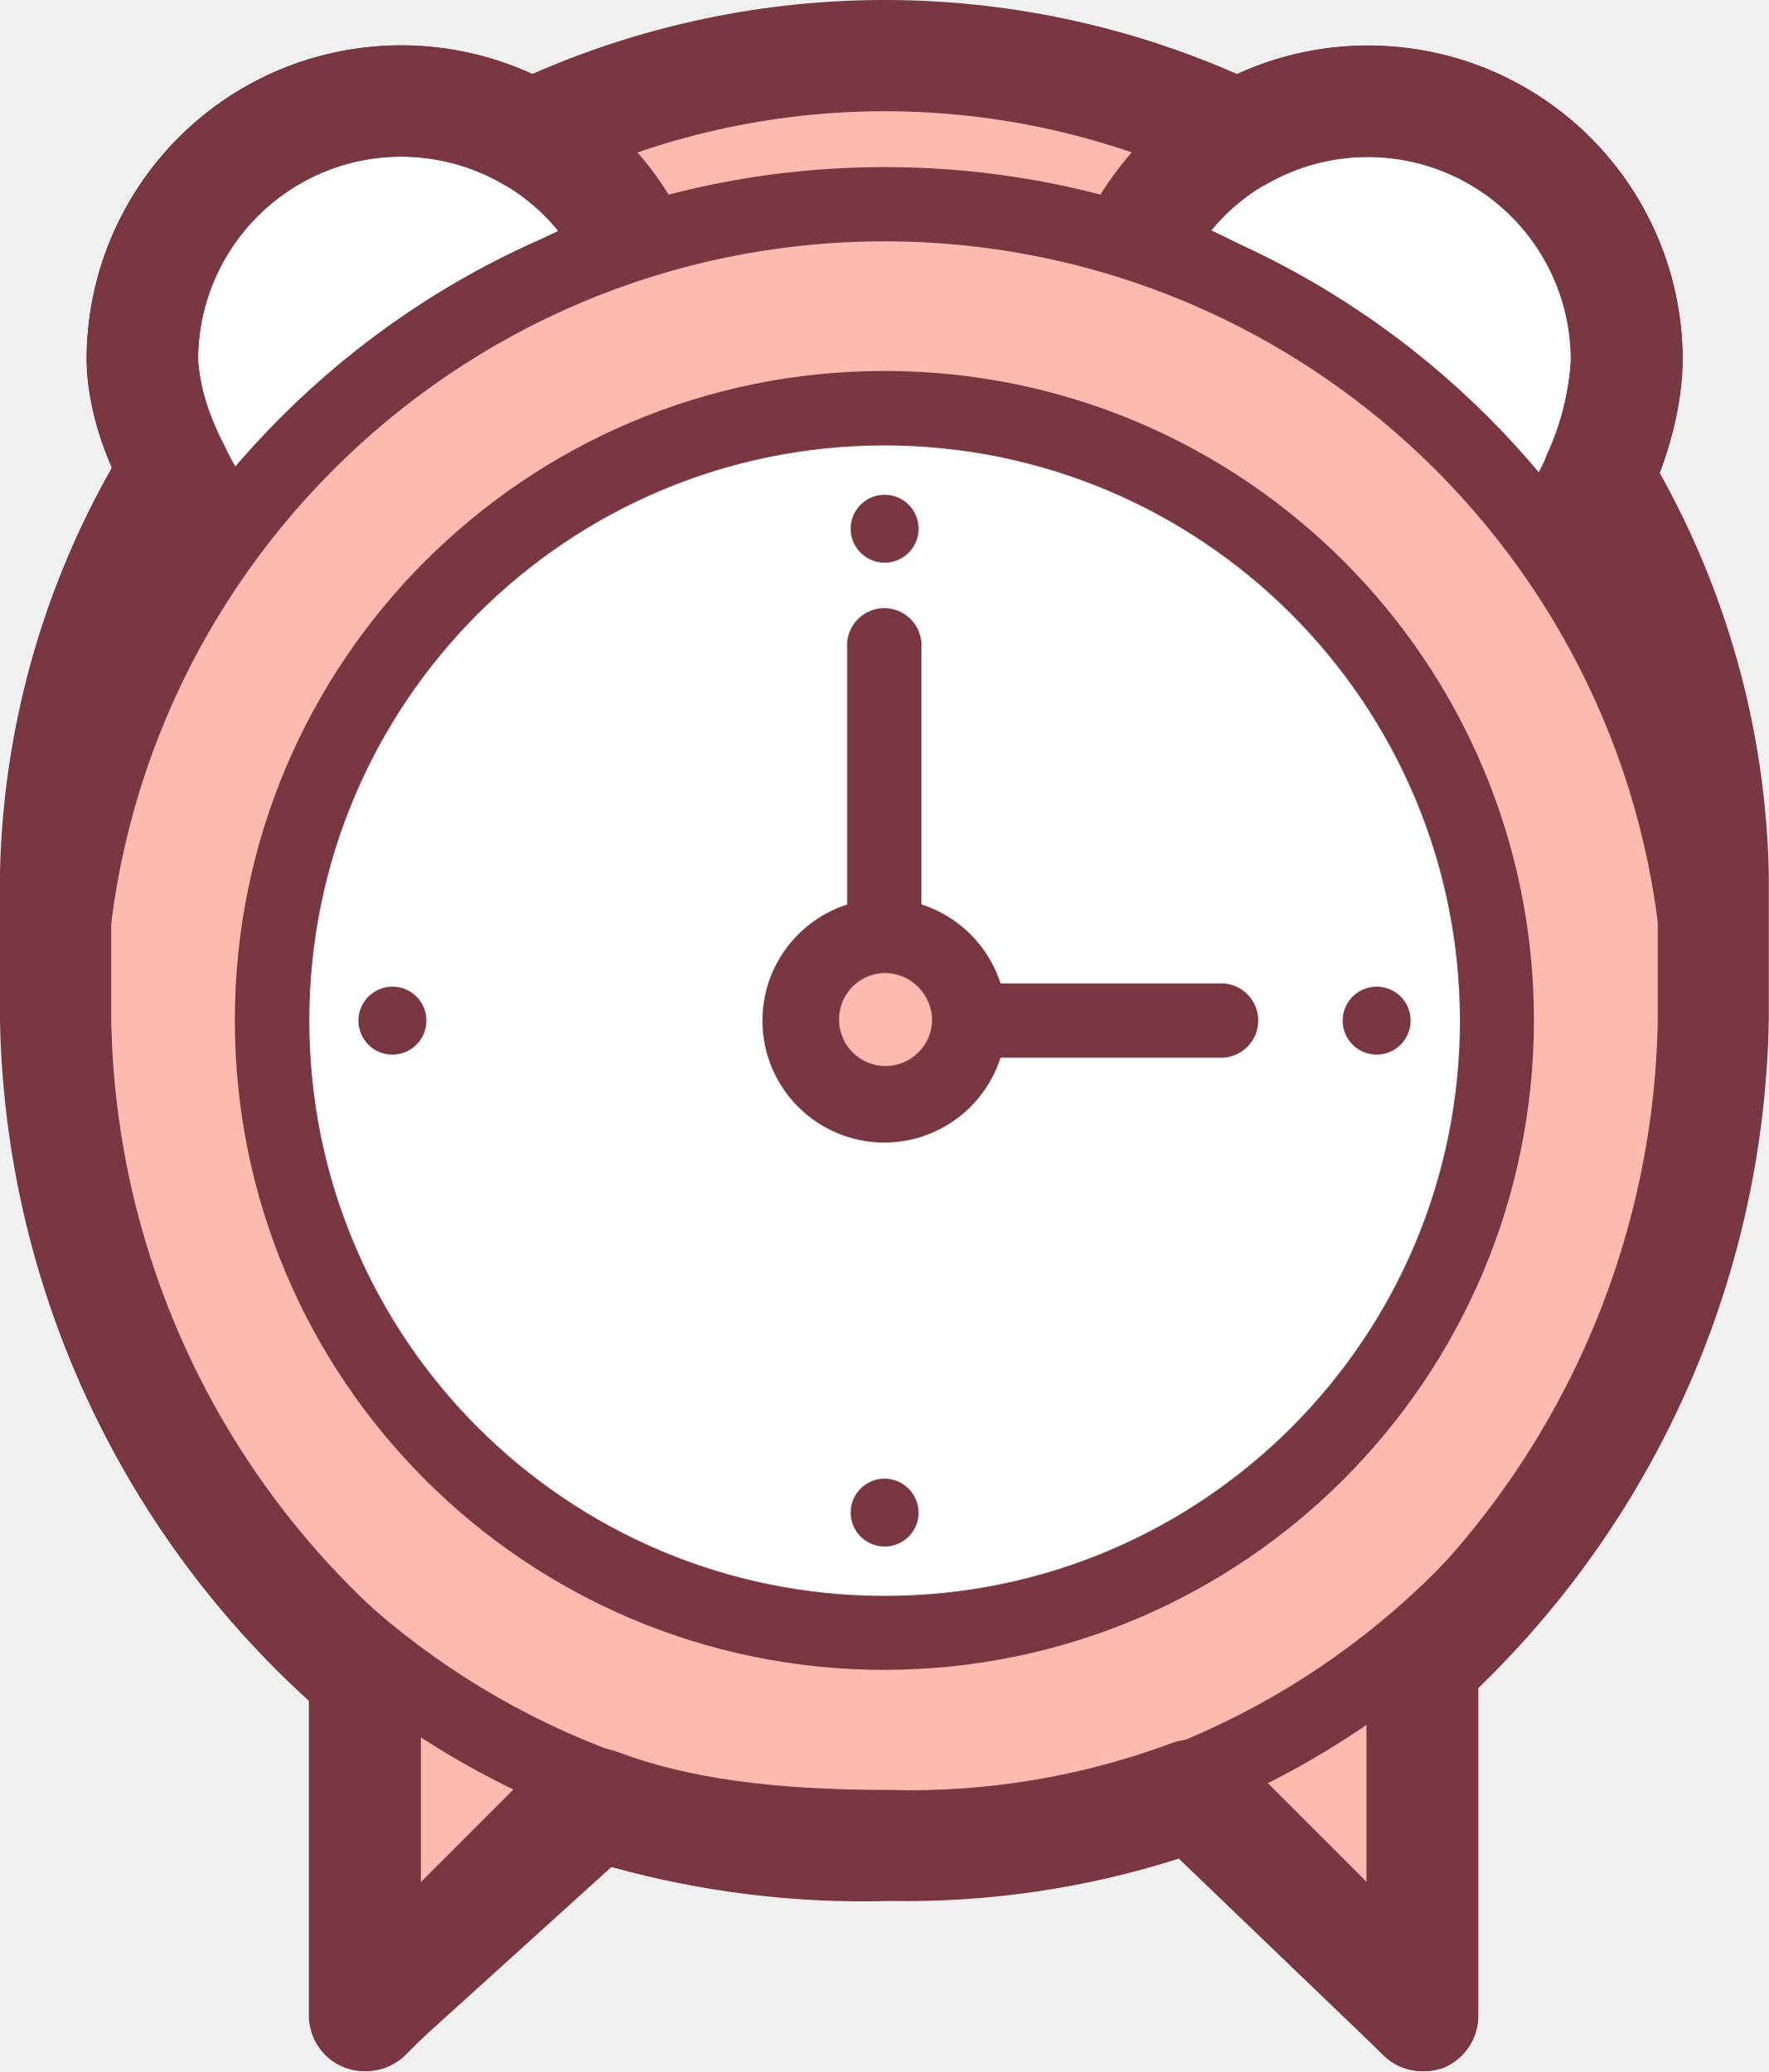
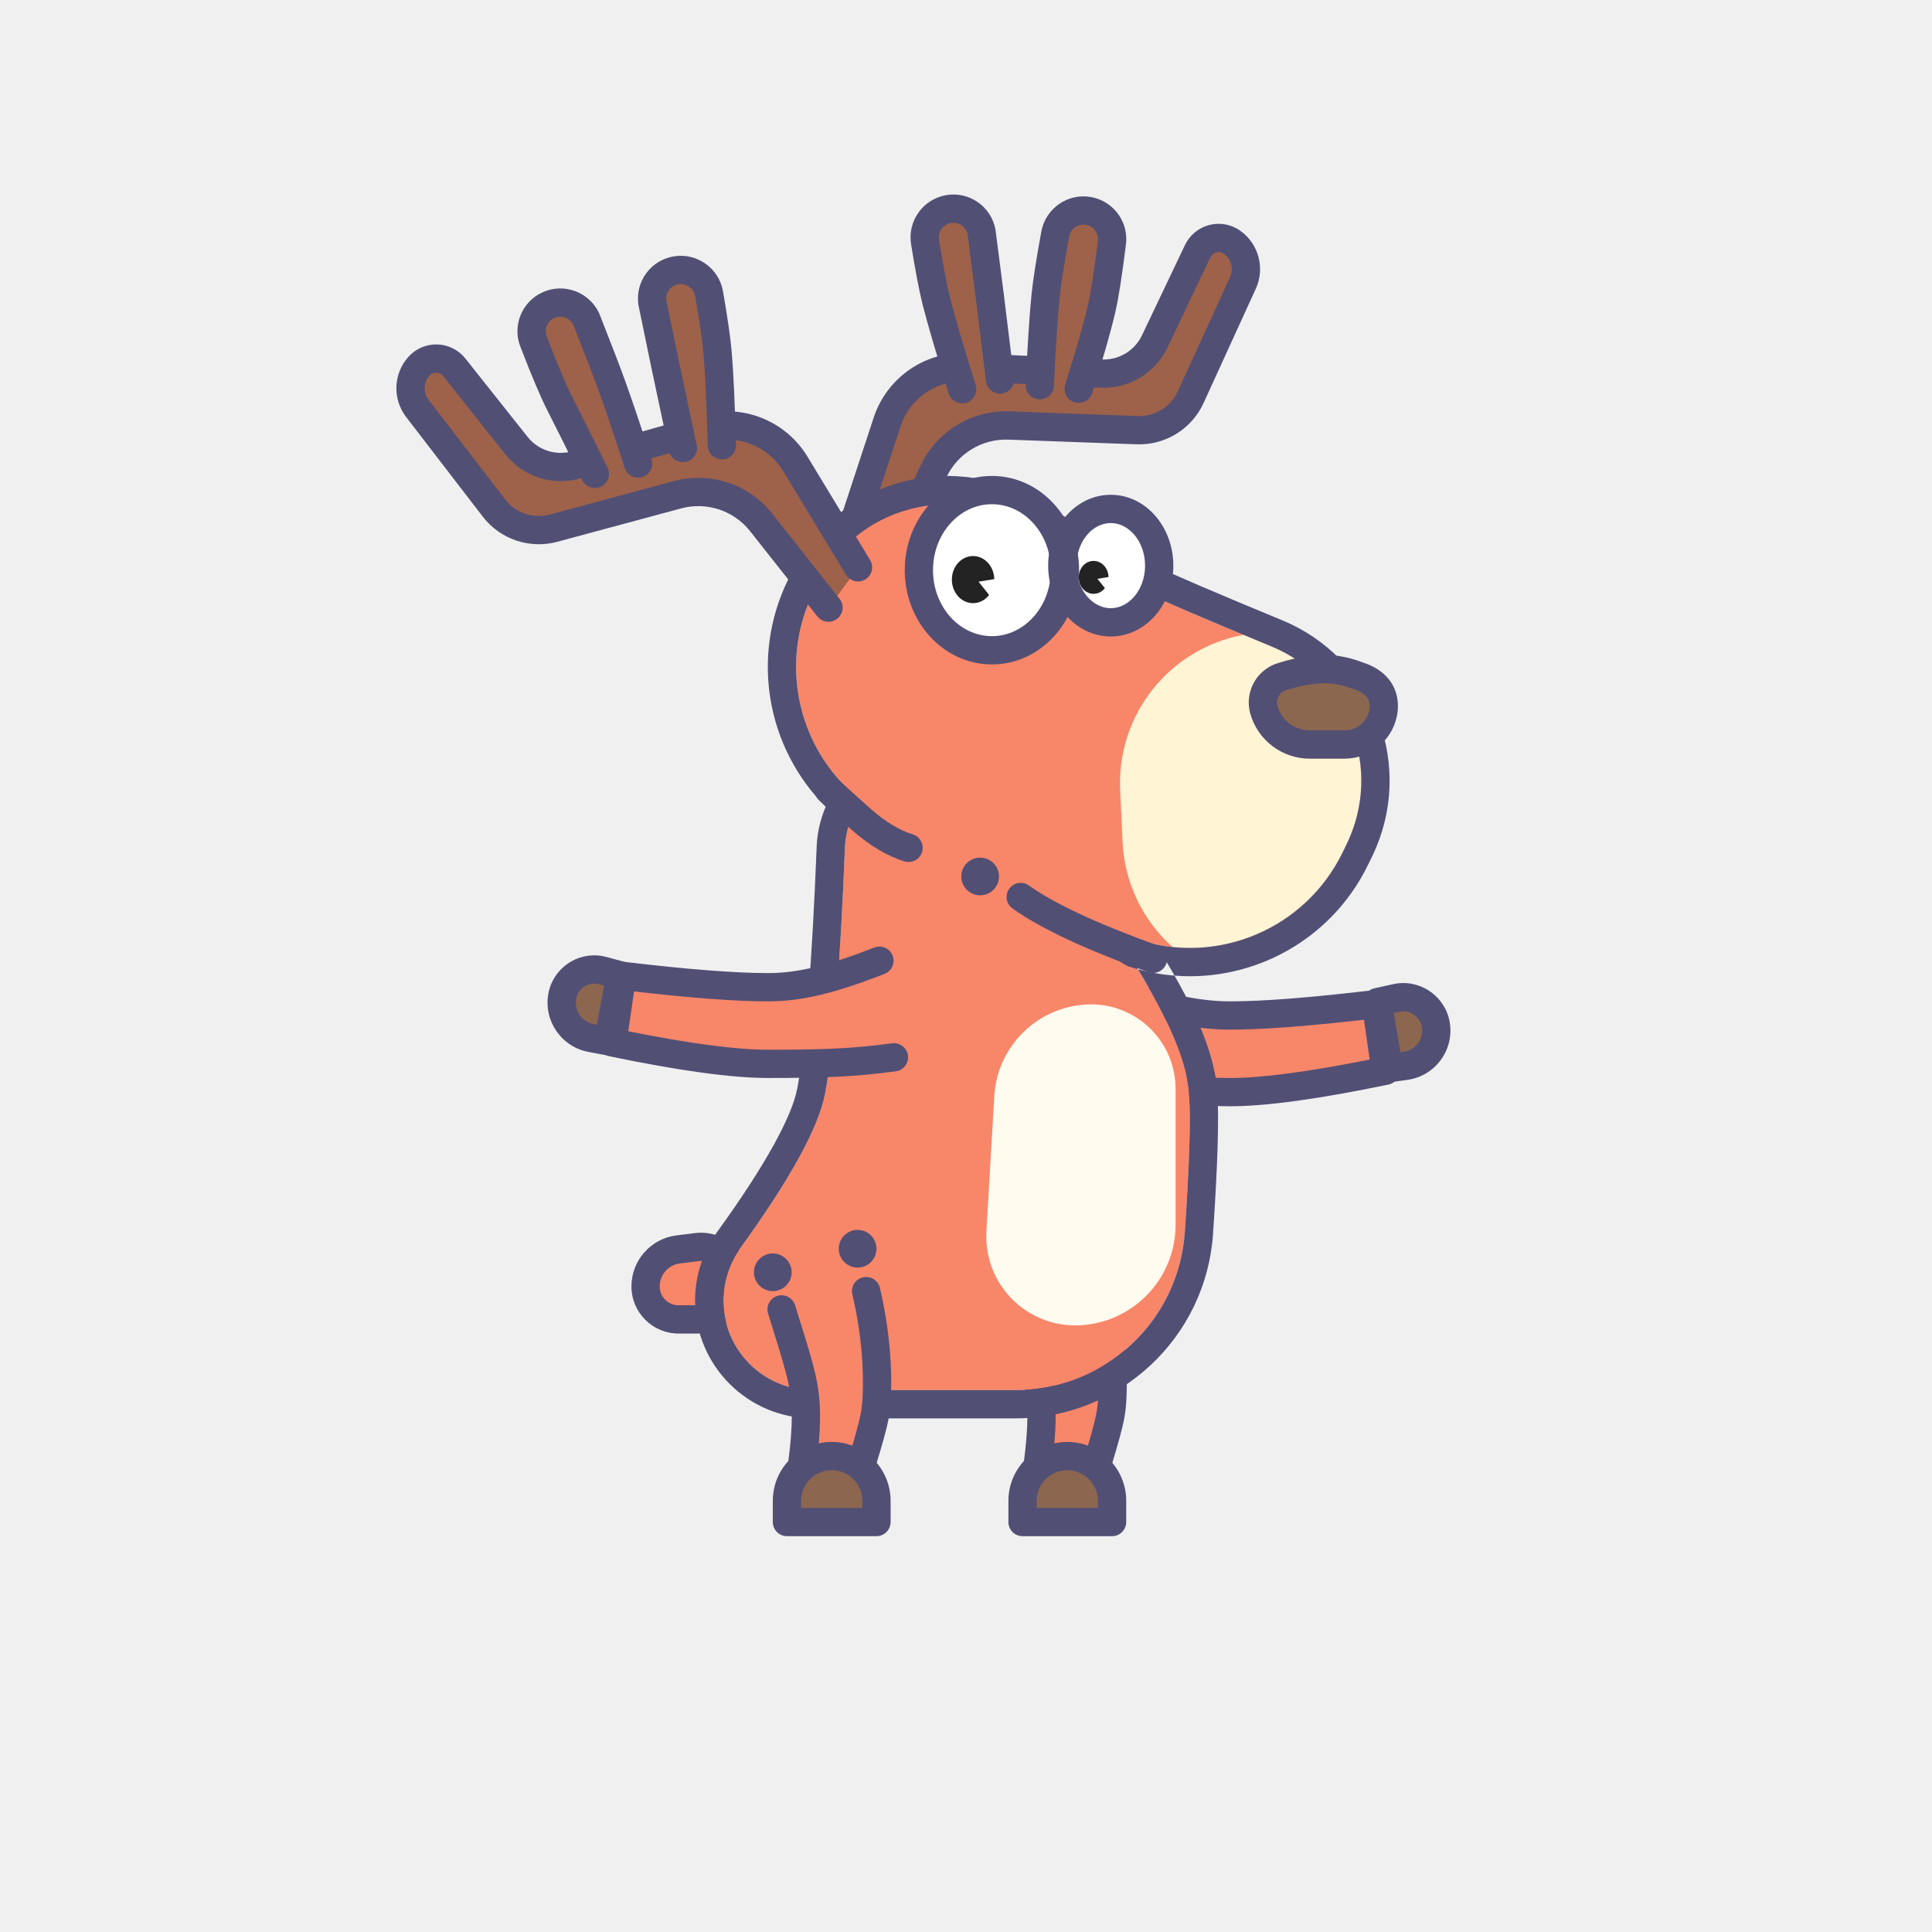
- <svg xmlns="http://www.w3.org/2000/svg" fill="none" version="1.1" width="128.537" height="150.53" viewBox="0 0 128.537 150.53">
-   <g style="mix-blend-mode:passthrough">
-     <g>
-       <path d="M4.956,63.389C4.956,96.156,31.519,122.719,64.286,122.719C97.053,122.719,123.616,96.156,123.616,63.389C123.616,30.622,97.053,4.059,64.286,4.059C31.519,4.059,4.956,30.622,4.956,63.389C4.956,63.389,4.956,63.389,4.956,63.389Z" fill="#FFBAB0" fill-opacity="1" />
-     </g>
-     <g>
-       <path d="M64.269,125.425C30.009,125.416,2.243,97.637,2.249,63.378C2.249,29.13,30.021,1.356,64.28,1.353C98.545,1.353,126.318,29.124,126.321,63.384C126.287,97.639,98.524,125.397,64.269,125.425C64.269,125.425,64.269,125.425,64.269,125.425ZM64.269,6.765C32.987,6.775,7.635,32.141,7.645,63.423C7.654,94.705,33.021,120.057,64.303,120.047C95.585,120.038,120.936,94.671,120.926,63.389C120.889,32.119,95.539,6.784,64.269,6.765C64.269,6.765,64.269,6.765,64.269,6.765Z" fill="#783741" fill-opacity="1" />
-     </g>
-     <g>
-       <path d="M46.443,18.756C42.938,10.532,34.128,5.911,25.369,7.704C16.611,9.497,10.325,17.207,10.334,26.147C10.334,31.34,14.866,38.832,18.266,42.231C26.299,32.794,34.418,22.765,46.443,18.756C46.443,18.756,46.443,18.756,46.443,18.756Z" fill="#FFFFFF" fill-opacity="1" />
-     </g>
-     <g>
-       <path d="M18.266,46.274C17.193,46.279,16.162,45.853,15.408,45.09C11.619,41.301,6.292,32.929,6.292,26.147C6.289,15.296,13.919,5.939,24.548,3.758C35.178,1.577,45.876,7.174,50.146,17.15C50.593,18.186,50.586,19.363,50.126,20.394C49.667,21.425,48.797,22.217,47.728,22.579C37.31,26.063,29.75,34.976,22.359,43.567C22.359,43.567,21.276,44.853,21.276,44.853C20.542,45.714,19.481,46.228,18.35,46.273C18.35,46.273,18.266,46.274,18.266,46.274C18.266,46.274,18.266,46.274,18.266,46.274ZM29.141,11.382C20.997,11.401,14.402,18.003,14.393,26.147C14.393,28.718,16.186,32.693,18.333,35.889C24.726,28.447,31.475,21.124,40.557,16.778C37.753,13.359,33.563,11.379,29.141,11.382C29.141,11.382,29.141,11.382,29.141,11.382Z" fill="#783741" fill-opacity="1" />
-     </g>
-     <g>
-       <path d="M82.129,18.756C85.646,10.554,94.443,5.953,103.187,7.744C111.93,9.534,118.211,17.223,118.221,26.147C117.792,31.98,115.408,37.498,111.455,41.809C103.439,32.371,94.154,22.765,82.129,18.756C82.129,18.756,82.129,18.756,82.129,18.756Z" fill="#FFFFFF" fill-opacity="1" />
-     </g>
-     <g>
-       <path d="M111.489,45.851C111.489,45.851,111.32,45.851,111.32,45.851C110.195,45.803,109.14,45.288,108.411,44.43C100.58,35.263,91.836,26.266,80.843,22.579C79.771,22.221,78.897,21.43,78.434,20.399C77.971,19.367,77.962,18.189,78.408,17.15C82.692,7.188,93.385,1.606,104.007,3.784C114.63,5.963,122.262,15.303,122.279,26.147C122.279,32.777,118.237,40.76,114.347,44.751C113.576,45.479,112.549,45.873,111.489,45.851C111.489,45.851,111.489,45.851,111.489,45.851ZM88.031,16.744C97.113,20.955,104.572,27.923,111.235,35.348C112.931,32.551,113.94,29.392,114.178,26.13C114.171,19.906,110.261,14.355,104.402,12.252C98.544,10.149,91.996,11.945,88.031,16.744C88.031,16.744,88.031,16.744,88.031,16.744Z" fill="#783741" fill-opacity="1" />
-     </g>
-     <g>
-       <path d="M48.963,124.14C48.963,124.14,26.553,146.55,26.553,146.55C26.553,146.55,26.519,110.593,26.519,110.593C26.519,110.593,48.963,124.14,48.963,124.14C48.963,124.14,48.963,124.14,48.963,124.14Z" fill="#FFBAB0" fill-opacity="1" />
-     </g>
-     <g>
-       <path d="M26.553,150.524C24.321,150.524,22.511,148.714,22.511,146.482C22.511,146.482,22.511,110.525,22.511,110.525C22.537,109.079,23.334,107.756,24.602,107.058C25.869,106.359,27.413,106.392,28.65,107.143C28.65,107.143,51.094,120.673,51.094,120.673C52.149,121.325,52.852,122.419,53.005,123.65C53.168,124.895,52.743,126.145,51.855,127.032C51.855,127.032,29.411,149.408,29.411,149.408C28.643,150.143,27.616,150.544,26.553,150.524C26.553,150.524,26.553,150.524,26.553,150.524ZM30.578,117.696C30.578,117.696,30.578,136.791,30.578,136.791C30.578,136.791,42.417,124.952,42.417,124.952C42.417,124.952,30.578,117.696,30.578,117.696C30.578,117.696,30.578,117.696,30.578,117.696Z" fill="#783741" fill-opacity="1" />
-     </g>
-     <g>
-       <path d="M80.962,124.14C80.962,124.14,103.354,146.55,103.354,146.55C103.354,146.55,103.388,110.593,103.388,110.593C103.388,110.593,80.962,124.14,80.962,124.14C80.962,124.14,80.962,124.14,80.962,124.14Z" fill="#FFBAB0" fill-opacity="1" />
-     </g>
-     <g>
-       <path d="M103.354,150.524C102.282,150.526,101.253,150.1,100.496,149.34C100.496,149.34,78.103,126.998,78.103,126.998C77.221,126.121,76.793,124.886,76.941,123.65C77.09,122.415,77.799,121.317,78.864,120.673C78.864,120.673,101.308,107.143,101.308,107.143C102.542,106.389,104.086,106.356,105.352,107.055C106.618,107.754,107.411,109.079,107.43,110.525C107.43,110.525,107.43,146.55,107.43,146.55C107.414,148.203,106.398,149.681,104.86,150.287C104.377,150.458,103.866,150.538,103.354,150.524C103.354,150.524,103.354,150.524,103.354,150.524ZM87.473,124.935C87.473,124.935,99.312,136.774,99.312,136.774C99.312,136.774,99.312,117.764,99.312,117.764C99.312,117.764,87.473,124.935,87.473,124.935C87.473,124.935,87.473,124.935,87.473,124.935Z" fill="#783741" fill-opacity="1" />
-     </g>
-     <g>
-       <path d="M4.956,74.18C4.956,106.947,31.519,133.51,64.286,133.51C97.053,133.51,123.616,106.947,123.616,74.18C123.616,41.413,97.053,14.85,64.286,14.85C31.519,14.85,4.956,41.413,4.956,74.18C4.956,74.18,4.956,74.18,4.956,74.18Z" fill="#FFBAB0" fill-opacity="1" />
-     </g>
-     <g>
-       <path d="M64.269,136.215C30.009,136.206,2.243,108.428,2.249,74.168C2.249,39.92,30.021,12.147,64.28,12.143C98.545,12.143,126.318,39.915,126.321,74.174C126.287,108.429,98.524,136.187,64.269,136.215C64.269,136.215,64.269,136.215,64.269,136.215ZM64.269,17.539C32.989,17.548,7.638,42.911,7.645,74.191C7.645,105.459,33,130.817,64.28,130.82C95.565,130.82,120.923,105.465,120.926,74.185C120.901,42.906,95.548,17.557,64.269,17.539C64.269,17.539,64.269,17.539,64.269,17.539Z" fill="#783741" fill-opacity="1" />
-     </g>
-     <g>
-       <path d="M103.354,150.524C102.312,150.525,101.31,150.119,100.564,149.391C100.564,149.391,85.663,135.083,85.663,135.083C78.898,137.241,71.826,138.281,64.725,138.161C57.875,138.36,51.033,137.527,44.43,135.692C44.43,135.692,29.209,149.476,29.209,149.476C28.024,150.555,26.315,150.833,24.85,150.185C23.385,149.536,22.441,148.084,22.443,146.482C22.443,146.482,22.443,123.616,22.443,123.616C8.479,110.927,0.36,93.044,0,74.18C0,74.18,0,63.389,0,63.389C0.23,53.062,3.025,42.955,8.135,33.978C7.011,31.515,6.384,28.853,6.292,26.147C6.299,18.365,10.263,11.12,16.814,6.919C23.366,2.718,31.604,2.138,38.68,5.378C54.997,-1.793,73.574,-1.793,89.891,5.378C96.967,2.138,105.205,2.718,111.757,6.919C118.308,11.12,122.273,18.365,122.28,26.147C122.195,28.953,121.622,31.723,120.588,34.333C125.575,43.223,128.304,53.2,128.537,63.389C128.537,63.389,128.537,74.18,128.537,74.18C128.201,92.522,120.597,109.98,107.396,122.719C107.396,122.719,107.396,146.55,107.396,146.55C107.386,148.17,106.417,149.631,104.927,150.27C104.425,150.46,103.89,150.546,103.354,150.524C103.354,150.524,103.354,150.524,103.354,150.524ZM29.141,11.382C20.997,11.401,14.402,18.003,14.393,26.147C14.579,28.322,15.225,30.431,16.287,32.337C16.881,33.539,16.843,34.957,16.186,36.126C10.807,45.665,8.084,54.747,8.084,63.389C8.084,63.389,8.084,74.18,8.084,74.18C8.392,91.344,16.046,107.553,29.107,118.694C30.014,119.462,30.544,120.584,30.561,121.772C30.561,121.772,30.561,137.366,30.561,137.366C30.561,137.366,40.709,128.115,40.709,128.115C41.828,127.085,43.432,126.778,44.853,127.32C49.926,129.231,56.066,130.093,64.657,130.093C71.621,130.283,78.557,129.135,85.088,126.711C86.563,126.134,88.238,126.464,89.384,127.557C89.384,127.557,99.329,136.994,99.329,136.994C99.329,136.994,99.329,120.927,99.329,120.927C99.33,119.763,99.829,118.655,100.699,117.882C113.026,106.659,120.179,90.848,120.47,74.18C120.47,74.18,120.47,63.389,120.47,63.389C120.47,54.933,117.832,45.901,112.622,36.549C112.012,35.439,111.949,34.108,112.453,32.946C113.451,30.822,114.025,28.525,114.145,26.181C114.151,20.902,111.335,16.023,106.761,13.387C102.187,10.751,96.553,10.76,91.989,13.412C90.832,14.063,89.43,14.107,88.234,13.53C73.094,6.268,55.477,6.268,40.337,13.53C39.129,14.118,37.706,14.061,36.549,13.378C34.298,12.072,31.743,11.384,29.141,11.382C29.141,11.382,29.141,11.382,29.141,11.382Z" fill="#783741" fill-opacity="1" />
-     </g>
-     <g>
-       <path d="M19.788,74.18C19.788,98.755,39.71,118.677,64.286,118.677C88.861,118.677,108.783,98.755,108.783,74.18C108.783,49.604,88.861,29.682,64.286,29.682C39.71,29.682,19.788,49.604,19.788,74.18C19.788,74.18,19.788,74.18,19.788,74.18Z" fill="#FFFFFF" fill-opacity="1" />
-     </g>
-     <g>
-       <path d="M64.269,121.366C38.197,121.366,17.062,100.229,17.065,74.157C17.065,48.091,38.202,26.956,64.274,26.959C90.341,26.959,111.475,48.096,111.472,74.168C111.441,100.224,90.325,121.338,64.269,121.366C64.269,121.366,64.269,121.366,64.269,121.366ZM64.269,32.371C41.181,32.381,22.471,51.103,22.477,74.191C22.483,97.279,41.203,115.991,64.291,115.988C87.374,115.988,106.091,97.273,106.094,74.185C106.069,51.098,87.356,32.39,64.269,32.371C64.269,32.371,64.269,32.371,64.269,32.371Z" fill="#783741" fill-opacity="1" />
-     </g>
-     <g>
-       <path d="M88.944,76.869C88.944,76.869,64.269,76.869,64.269,76.869C62.781,76.869,61.572,75.668,61.563,74.18C61.563,74.18,61.563,47.119,61.563,47.119C61.482,46.104,61.978,45.13,62.846,44.598C63.714,44.066,64.807,44.066,65.674,44.598C66.542,45.13,67.038,46.104,66.958,47.119C66.958,47.119,66.958,71.474,66.958,71.474C66.958,71.474,88.944,71.474,88.944,71.474C90.352,71.585,91.437,72.76,91.437,74.171C91.437,75.583,90.352,76.757,88.944,76.869C88.944,76.869,88.944,76.869,88.944,76.869Z" fill="#783741" fill-opacity="1" />
-     </g>
-     <g>
-       <path d="M58.112,74.18C58.112,77.589,60.876,80.353,64.286,80.353C67.695,80.353,70.459,77.589,70.459,74.18C70.459,70.77,67.695,68.006,64.286,68.006C60.876,68.006,58.112,70.77,58.112,74.18C58.112,74.18,58.112,74.18,58.112,74.18Z" fill="#FFBAB0" fill-opacity="1" />
-     </g>
-     <g>
-       <path d="M64.269,83.042C59.374,83.042,55.406,79.074,55.406,74.18C55.406,69.285,59.374,65.317,64.269,65.317C69.163,65.317,73.131,69.285,73.131,74.18C73.122,79.07,69.159,83.033,64.269,83.042C64.269,83.042,64.269,83.042,64.269,83.042ZM64.269,70.713C62.412,70.759,60.94,72.293,60.971,74.15C61.002,76.007,62.524,77.492,64.381,77.476C66.238,77.461,67.735,75.952,67.736,74.095C67.69,72.213,66.151,70.712,64.269,70.713C64.269,70.713,64.269,70.713,64.269,70.713Z" fill="#783741" fill-opacity="1" />
-     </g>
-     <g>
-       <path d="M66.755,38.409C66.764,39.773,65.666,40.886,64.303,40.895C62.939,40.904,61.826,39.807,61.817,38.443C61.807,37.079,62.905,35.966,64.269,35.957C65.632,35.947,66.746,37.045,66.755,38.409C66.755,38.409,66.755,38.409,66.755,38.409ZM102.509,74.18C102.509,75.543,101.403,76.649,100.039,76.649C98.676,76.649,97.57,75.543,97.57,74.18C97.57,72.816,98.676,71.71,100.039,71.71C100.696,71.706,101.326,71.965,101.79,72.429C102.254,72.893,102.513,73.523,102.509,74.18C102.509,74.18,102.509,74.18,102.509,74.18ZM66.755,109.933C66.755,111.295,65.653,112.399,64.291,112.403C62.93,112.406,61.823,111.306,61.816,109.945C61.81,108.583,62.907,107.473,64.269,107.464C65.635,107.464,66.746,108.567,66.755,109.933C66.755,109.933,66.755,109.933,66.755,109.933ZM30.984,74.18C30.984,75.18,30.381,76.081,29.456,76.463C28.531,76.844,27.468,76.629,26.763,75.92C26.058,75.21,25.851,74.145,26.239,73.223C26.626,72.301,27.532,71.704,28.532,71.71C29.185,71.71,29.812,71.971,30.272,72.435C30.732,72.898,30.989,73.526,30.984,74.18C30.984,74.18,30.984,74.18,30.984,74.18Z" fill="#783741" fill-opacity="1" />
-     </g>
-   </g>
+ <svg xmlns="http://www.w3.org/2000/svg" width="800px" height="800px" viewBox="0 0 1024 1024" class="icon" version="1.1">
+   <path d="M471.759 303.356l23.702-52.489a42.466 42.466 0 0 1 39.501-24.983l68.039 1.286a29.976 29.976 0 0 0 28.038-17.982l26.634-61.075a17.48 17.48 0 0 0-6.221-21.464 12.268 12.268 0 0 0-18.052 5.083l-21.931 48.243a29.971 29.971 0 0 1-28.21 17.55l-70.996-2.21a42.459 42.459 0 0 0-41.882 29.878l-18.971 61.273" fill="#9D6249" />
+   <path d="M463.427 298.678l24.613-52.069a49.951 49.951 0 0 1 46.974-28.572l68.004 2.473c9.089 0.33 17.483-4.85 21.264-13.12l27.698-60.598a9.993 9.993 0 0 0-3.342-12.325 4.78 4.78 0 0 0-7.063 1.858l-22.773 47.848a37.471 37.471 0 0 1-35.645 21.319l-70.943-3.447a34.973 34.973 0 0 0-34.918 24.002l-20.038 60.928a7.493 7.493 0 1 1-14.236-4.68l20.04-60.93a49.946 49.946 0 0 1 49.871-34.284l70.946 3.447a22.473 22.473 0 0 0 21.387-12.79l22.778-47.851a19.766 19.766 0 0 1 29.209-7.678 24.981 24.981 0 0 1 8.357 30.815l-27.698 60.601a37.463 37.463 0 0 1-35.435 21.864l-68.006-2.473a34.961 34.961 0 0 0-32.88 20l-24.613 52.069a7.493 7.493 0 1 1-13.549-6.406z" fill="#524F75" />
+   <path d="M572.553 205.991c5.485-18.375 9.316-32.718 11.481-43.033 1.439-6.828 3.005-18.197 4.718-34.112a15.17 15.17 0 0 0-12.64-17.171 15.243 15.243 0 0 0-17.396 12.413c-2.415 14.666-3.921 25.558-4.526 32.676-0.907 10.764-1.668 26.699-2.278 47.803" fill="#9D6249" />
+   <path d="M591.265 164.884c-2.398 10.515-6.534 24.976-12.393 43.433a7.5 7.5 0 0 1-9.416 4.87 7.503 7.503 0 0 1-4.875-9.408c5.754-18.095 9.78-32.189 12.071-42.229 1.484-6.494 3.222-17.633 5.18-33.285 0.719-4.428-2.06-8.349-6.204-9.079a7.752 7.752 0 0 0-8.956 6.159c-2.62 14.361-4.296 25.058-4.995 31.921-1.079 10.587-2.11 26.384-3.077 47.341a7.495 7.495 0 0 1-14.973-0.689c0.979-21.214 2.028-37.256 3.139-48.17 0.752-7.343 2.473-18.38 5.177-33.178 2.38-12.263 14.069-20.295 26.289-18.142a22.66 22.66 0 0 1 18.447 25.827c-2.003 16.044-3.796 27.543-5.415 34.629z" fill="#524F75" />
+   <path d="M527.74 202.1c-1.344-19.613-2.4-34.674-3.162-45.178-0.5-6.966-1.346-18.112-2.535-33.442a15.165 15.165 0 0 0-16.876-13.025 15.25 15.25 0 0 0-13.307 16.729c1.489 13.949 2.942 24.524 4.363 31.717 2.053 10.415 5.819 26.254 11.289 47.519" fill="#9D6249" />
+   <path d="M503.993 118.2a7.752 7.752 0 0 0-6.311 8.851c2.178 13.644 4.148 23.932 5.879 30.782 2.558 10.125 7.108 25.627 13.644 46.455a7.498 7.498 0 0 1-14.299 4.488c-6.614-21.077-11.234-36.814-13.874-47.274-1.861-7.368-3.904-18.042-6.151-32.096a22.743 22.743 0 0 1 18.509-25.965c12.221-2.155 23.902 5.917 26.204 18.11l0.065 0.422c1.988 15.26 3.419 26.354 4.288 33.3 1.311 10.46 3.157 25.453 5.525 44.981a7.493 7.493 0 0 1-14.878 1.806 10914.541 10914.541 0 0 0-5.517-44.924c-0.859-6.878-2.275-17.875-4.246-32.98a7.675 7.675 0 0 0-8.841-5.957z" fill="#524F75" />
+   <path d="M583.932 684.332c5.6 23.649 6.264 44.337 5.6 56.937-0.664 12.598-6.569 29.853-12.118 48.445h-29.536c3.716-20.492 4.883-37.374 3.716-48.445-1.166-11.079-4.188-20.93-12.503-47.391" fill="#F88669" />
+   <path d="M556.731 782.221c2.6-16.891 3.409-31.344 2.315-41.739-1.129-10.732-3.047-17.805-12.807-48.857a7.493 7.493 0 1 0-14.294 4.493c9.413 29.953 11.214 36.604 12.198 45.93 1.104 10.525-0.12 26.921-3.639 46.33a7.493 7.493 0 0 0 7.373 8.829h29.536a7.488 7.488 0 0 0 7.18-5.355c0.337-1.119 0.682-2.283 1.064-3.537 9.673-31.969 10.804-36.195 11.356-46.659 0.897-17.063-0.784-37.913-5.789-59.057a7.5 7.5 0 0 0-9.019-5.565 7.498 7.498 0 0 0-5.565 9.016c4.665 19.708 6.234 39.132 5.407 54.811-0.445 8.457-1.581 12.842-10.2 41.352h-15.118v0.007z" fill="#524F75" />
+   <path d="M565.698 771.746a23.727 23.727 0 0 1 23.727 23.727v11.239h-47.454v-11.239a23.727 23.727 0 0 1 23.727-23.727z" fill="#8C664F" />
+   <path d="M581.932 799.22v-3.746a16.234 16.234 0 1 0-32.468 0v3.746h32.468z m-16.234-34.966c17.238 0 31.22 13.979 31.22 31.22v11.239a7.493 7.493 0 0 1-7.493 7.493h-47.454a7.493 7.493 0 0 1-7.493-7.493v-11.239c0-17.241 13.981-31.22 31.22-31.22z" fill="#524F75" />
+   <path d="M575.903 570.892c32.024 5.307 57.346 7.967 75.961 7.967s46.132-3.789 82.552-11.361l-5.137-35.308c-33.765 4.029-59.569 6.047-77.414 6.047s-38.48-4.583-61.92-13.749" fill="#F88669" />
+   <path d="M725.981 561.577l-3.07-21.097c-30.513 3.497-54.167 5.255-71.048 5.255-18.869 0-40.401-4.78-64.649-14.264a7.493 7.493 0 1 1 5.46-13.956c22.628 8.844 42.376 13.23 59.19 13.23 17.488 0 43.03-1.996 76.528-5.992a7.495 7.495 0 0 1 8.302 6.361l5.135 35.308a7.493 7.493 0 0 1-5.887 8.414c-36.879 7.665-64.839 11.514-84.075 11.514-19.096 0-44.794-2.697-77.182-8.065a7.488 7.488 0 1 1 2.445-14.781c31.652 5.247 56.597 7.862 74.735 7.862 16.824 0 41.579-3.259 74.118-9.79z" fill="#524F75" />
+   <path d="M760.977 543.087a17.483 17.483 0 0 0-21.566-13.904l-9.8 2.518 7.24 34.811 8.809-1.553a18.879 18.879 0 0 0 15.318-21.871z" fill="#8C664F" />
+   <path d="M741.616 536.254a9.998 9.998 0 0 1 12.048 8.369 11.389 11.389 0 0 1-9.698 12.862l-1.663 0.235-3.584-20.832 2.897-0.634z m-1.329-14.975a25.001 25.001 0 0 0-1.893 0.342l-9.883 2.175a7.493 7.493 0 0 0-5.774 8.587l6.024 35.041a7.5 7.5 0 0 0 8.429 6.154l8.859-1.244c14.423-2.028 24.479-15.365 22.448-29.798-1.916-13.657-14.551-23.175-28.21-21.257z" fill="#524F75" />
+   <path d="M359.516 662.216l9.848-1.214A18.05 18.05 0 0 1 389.62 678.912a20.408 20.408 0 0 1-20.408 20.41H359.649a17.483 17.483 0 0 1-17.483-17.483 19.766 19.766 0 0 1 17.351-19.623z" fill="#F88669" />
+   <path d="M349.659 681.834a9.99 9.99 0 0 0 9.99 9.99h9.563A12.912 12.912 0 0 0 382.127 678.907a10.56 10.56 0 0 0-11.846-10.477l-9.848 1.214A12.288 12.288 0 0 0 349.659 681.834z m18.789-28.272c13.999-1.723 26.746 8.224 28.472 22.221 0.127 1.036 0.192 2.08 0.192 3.124C397.112 694.317 384.622 706.81 369.212 706.81H359.649c-13.794 0-24.976-11.182-24.976-24.976 0-13.767 10.262-25.375 23.927-27.059l9.848-1.214z" fill="#524F75" />
+   <path d="M590.433 493.973c4.074 1.329 8.347 2.71 12.83 4.151 42.561 13.664 88.698-6.017 108.292-46.195l2.17-4.446c0.692-1.426 1.346-2.875 1.951-4.343 16.229-39.272-2.448-84.263-41.722-100.492-36.087-14.913-58.96-24.726-68.618-29.436-9.658-4.71-31.477-16.694-65.444-35.95a74.337 74.337 0 0 0-4.216-2.218c-38.188-18.627-84.245-2.767-102.875 35.425l-1.756 3.601c-18.764 38.472-7.722 84.5 25.61 110.39a44.529 44.529 0 0 0-8.839 24.943c-2.465 62.454-5.952 105.784-10.462 129.986-3.339 17.922-18.325 45.301-44.959 82.135A47.454 47.454 0 0 0 383.398 689.327c0 26.207 21.244 47.454 47.454 47.454h107.433c47.311 0 86.53-36.669 89.707-83.873 2.438-36.152 3.179-60.658 2.238-73.518-1.019-13.969-7.897-37.975-39.796-85.417z" fill="#F88669" />
+   <path d="M621.501 501.96c36.876 3.834 73.241-15.552 90.062-50.031l2.165-4.446c0.694-1.426 1.346-2.875 1.953-4.343 16.229-39.272-2.45-84.263-41.719-100.492-5.25-2.168-10.215-4.228-14.903-6.179-38.712 7.088-67.199 41.869-65.341 82.277l1.259 27.343a79.63 79.63 0 0 0 26.524 55.87z" fill="#FFF4D4" />
+   <path d="M603.263 498.121c42.561 13.664 88.698-6.017 108.292-46.195l2.17-4.446c0.692-1.426 1.346-2.875 1.951-4.343 16.229-39.272-2.448-84.263-41.722-100.492-36.087-14.913-58.96-24.726-68.618-29.436-9.658-4.71-31.477-16.694-65.444-35.952a75.986 75.986 0 0 0-4.216-2.218c-38.188-18.624-84.245-2.765-102.875 35.428l-1.756 3.601c-18.764 38.472-7.722 84.5 25.61 110.39a44.529 44.529 0 0 0-8.839 24.943c-2.465 62.454-5.952 105.784-10.462 129.986-3.339 17.922-18.325 45.301-44.959 82.135A47.466 47.466 0 0 0 383.398 689.327c0 26.207 21.244 47.454 47.454 47.454h107.433c47.311 0 86.53-36.669 89.707-83.873 2.438-36.152 3.179-60.658 2.238-73.518-1.019-13.974-7.897-37.975-39.796-85.419 4.074 1.331 8.347 2.712 12.83 4.151z m-12.83-4.148l-3.562 11.566c4.096 1.336 7.308 5.407 11.811 6.853a104.855 104.855 0 0 0 23.859 4.713 403.066 403.066 0 0 0-5.103-8.709c-2.86-4.748-11.858-9.553-27.006-14.423z m54.742 84.325c1.004 13.782 0.247 38.78-2.238 75.616C639.233 708.988 593.478 751.766 538.282 751.766H430.852c-34.484 0-62.439-27.955-62.439-62.439 0-13.137 4.143-25.94 11.841-36.584 25.408-35.138 39.554-60.98 42.371-76.098 4.338-23.287 7.782-66.065 10.22-127.835a59.542 59.542 0 0 1 4.79-21.182c-31.227-31.212-39.904-79.435-20.058-120.128l1.756-3.601c22.258-45.63 77.29-64.579 122.92-42.324 1.706 0.832 3.382 1.716 5.035 2.652 33.677 19.091 55.348 30.995 64.619 35.518 9.273 4.523 31.999 14.271 67.776 29.054 46.917 19.391 69.24 73.146 49.849 120.065a94.857 94.857 0 0 1-2.338 5.19l-2.168 4.446c-19.226 39.422-60.356 61.93-102.485 58.605 14.706 25.89 21.467 45.296 22.633 61.193z" fill="#524F75" />
+   <path d="M613.666 501.153c-32.251-11.646-55.101-22.331-68.366-31.866a7.493 7.493 0 0 0-8.746 12.168c14.631 10.517 38.577 21.716 72.025 33.794a7.493 7.493 0 0 0 5.088-14.096zM434.149 424.196c8.162 7.488 14.149 12.897 17.98 16.249 8.669 7.583 18.25 13.424 27.363 16.137a7.493 7.493 0 0 0 4.273-14.363c-6.801-2.023-14.596-6.778-21.771-13.055-3.721-3.257-9.636-8.599-17.718-16.014a7.493 7.493 0 1 0-10.128 11.047z" fill="#524F75" />
+   <path d="M473.86 560.39C447.853 563.874 425.719 563.874 407.102 563.874s-46.132-3.789-82.549-11.361l5.135-35.308c33.767 4.029 59.572 6.047 77.414 6.047s35.568-4.89 59.007-14.056" fill="#F88669" />
+   <path d="M336.054 525.492c30.51 3.497 54.167 5.252 71.048 5.252 17.91 0 35.725-4.398 61.737-14.571a7.493 7.493 0 1 0-5.46-13.956c-24.426 9.551-40.583 13.542-56.278 13.542-17.485 0-43.028-1.996-76.528-5.994a7.493 7.493 0 0 0-8.302 6.361l-5.135 35.308a7.49 7.49 0 0 0 5.889 8.414c36.876 7.668 64.839 11.511 84.075 11.511 29.996 0 45.905-0.619 67.751-3.547a7.493 7.493 0 0 0-1.988-14.853c-21.012 2.815-36.392 3.422-65.763 3.422-16.826 0-41.582-3.259-74.118-9.79l3.07-21.099z" fill="#524F75" />
+   <path d="M297.991 528.102a17.253 17.253 0 0 1 21.506-13.657L328.891 516.995l-6.581 34.876-9.036-1.693a19.089 19.089 0 0 1-15.283-22.076z" fill="#8C664F" />
+   <path d="M317.535 521.678a9.753 9.753 0 0 0-12.163 7.725 11.596 11.596 0 0 0 9.283 13.412l1.678 0.312 3.909-20.715-2.707-0.734z m-26.921 5.122c2.373-13.459 15.205-22.443 28.665-20.073 0.734 0.13 1.461 0.292 2.183 0.487l9.393 2.548a7.498 7.498 0 0 1 5.402 8.624l-6.581 34.873a7.493 7.493 0 0 1-8.741 5.977l-9.036-1.693c-14.324-2.685-23.814-16.396-21.284-30.742z" fill="#524F75" />
+   <path d="M459.054 684.332c5.602 23.649 6.264 44.337 5.602 56.937-0.664 12.598-6.569 29.853-12.116 48.445H422.999c3.719-20.492 4.885-37.374 3.719-48.445-1.166-11.079-4.186-20.93-12.503-47.391" fill="#F88669" />
+   <path d="M431.853 782.221c2.6-16.891 3.409-31.344 2.315-41.739-1.129-10.732-3.047-17.805-12.805-48.857a7.493 7.493 0 0 0-14.294 4.493c9.413 29.953 11.217 36.604 12.198 45.93 1.106 10.525-0.12 26.921-3.639 46.33a7.493 7.493 0 0 0 7.373 8.829h29.541a7.49 7.49 0 0 0 7.18-5.355c0.335-1.119 0.682-2.283 1.061-3.537 9.673-31.969 10.804-36.195 11.356-46.659 0.897-17.063-0.784-37.913-5.792-59.057a7.493 7.493 0 1 0-14.583 3.452c4.668 19.708 6.234 39.132 5.41 54.811-0.445 8.457-1.581 12.842-10.2 41.352H431.853v0.007z" fill="#524F75" />
+   <path d="M454.556 661.854m-9.99 0a9.99 9.99 0 1 0 19.98 0 9.99 9.99 0 1 0-19.98 0Z" fill="#524F75" />
+   <path d="M409.6 674.341m-9.99 0a9.99 9.99 0 1 0 19.98 0 9.99 9.99 0 1 0-19.98 0Z" fill="#524F75" />
+   <path d="M519.493 464.546m-9.99 0a9.99 9.99 0 1 0 19.98 0 9.99 9.99 0 1 0-19.98 0Z" fill="#524F75" />
+   <path d="M440.82 771.746a23.727 23.727 0 0 1 23.727 23.727v11.239H417.093v-11.239a23.727 23.727 0 0 1 23.727-23.727z" fill="#8C664F" />
+   <path d="M457.054 795.473a16.234 16.234 0 1 0-32.468 0v3.746h32.468v-3.746zM440.82 764.254c17.241 0 31.22 13.979 31.22 31.22v11.239a7.493 7.493 0 0 1-7.493 7.493H417.093a7.493 7.493 0 0 1-7.493-7.493v-11.239c0-17.241 13.979-31.22 31.22-31.22z" fill="#524F75" />
+   <path d="M702.609 354.656c5.522 0.045 11.182 1.194 16.978 3.449 7.515 2.315 13.854 7.215 13.854 16.252 0 0.652-0.042 1.301-0.115 1.951a20.787 20.787 0 0 1-20.64 18.31h-18.472a25.285 25.285 0 0 1-24.306-18.31 14.353 14.353 0 0 1 9.833-17.753c2.103-0.609 12.128-3.986 22.868-3.899z" fill="#8B674F" />
+   <path d="M702.549 362.149c-4.526-0.035-9.333 0.629-14.206 1.791-1.391 0.33-2.697 0.679-4.014 1.064-0.677 0.197-2.345 0.702-2.513 0.749a6.866 6.866 0 0 0-4.708 8.484A17.805 17.805 0 0 0 694.222 387.122h18.472a13.302 13.302 0 0 0 13.2-11.709c0.04-0.352 0.057-0.704 0.057-1.056 0-4.433-2.732-7.29-8.572-9.091l-0.507-0.177c-4.975-1.936-9.74-2.905-14.324-2.94z m38.385 12.206c0 0.949-0.055 1.898-0.167 2.842A28.282 28.282 0 0 1 712.689 402.107h-18.472a32.78 32.78 0 0 1-31.509-23.734c-3.332-11.591 3.372-23.682 14.955-27.021 0.04-0.01 1.683-0.51 2.483-0.742a95.964 95.964 0 0 1 4.725-1.249c5.964-1.419 11.918-2.243 17.798-2.195 6.381 0.052 12.852 1.351 19.391 3.861 11.394 3.596 18.874 11.521 18.874 23.327z" fill="#524F75" />
+   <path d="M576.392 532.375c24.723-1.044 45.613 18.155 46.657 42.878 0.025 0.629 0.04 1.259 0.04 1.888V649.116c0 28.799-22.843 52.406-51.63 53.355-26.032 0.859-47.826-19.551-48.687-45.583a47.244 47.244 0 0 1 0.052-4.288L526.985 581.005c1.541-26.492 22.895-47.506 49.407-48.63z" fill="#FFFBEF" />
+   <path d="M439.151 322.11L403.454 276.912a42.459 42.459 0 0 0-44.369-14.681l-65.703 17.705a29.976 29.976 0 0 1-31.559-10.665L221.204 216.456a17.475 17.475 0 0 1 0.849-22.336 12.271 12.271 0 0 1 18.744 0.564l32.945 41.502a29.971 29.971 0 0 0 31.624 10.203l68.353-19.321a42.461 42.461 0 0 1 47.863 18.862l33.233 54.861" fill="#9D6249" />
+   <path d="M445.028 317.465L409.335 272.269a49.956 49.956 0 0 0-52.199-17.273l-65.706 17.708a22.468 22.468 0 0 1-23.662-8L227.143 211.888a9.985 9.985 0 0 1 0.482-12.763 4.783 4.783 0 0 1 7.303 0.225l32.953 41.497a37.461 37.461 0 0 0 39.529 12.755l68.351-19.321a34.961 34.961 0 0 1 39.417 15.535l33.233 54.859a7.493 7.493 0 0 0 12.817-7.762L427.995 242.051a49.954 49.954 0 0 0-56.313-22.188l-68.348 19.321a22.478 22.478 0 0 1-23.717-7.653L246.664 190.029a19.763 19.763 0 0 0-30.188-0.914 24.973 24.973 0 0 0-1.214 31.909l40.623 52.813a37.471 37.471 0 0 0 39.444 13.332l65.706-17.708a34.963 34.963 0 0 1 36.539 12.091l35.693 45.196a7.493 7.493 0 0 0 11.764-9.283z" fill="#524F75" />
+   <path d="M314.505 251.255c-7.575-15.989-13.664-28.722-18.262-38.208-3.042-6.279-7.318-16.928-12.825-31.956a15.168 15.168 0 0 1 8.105-19.718 15.248 15.248 0 0 1 19.888 7.837c6.229 16.666 10.495 28.382 12.8 35.141 3.487 10.228 7.93 24.204 13.329 41.932" fill="#9D6249" />
+   <path d="M317.14 206.641c3.629 10.075 8.292 23.902 13.981 41.46a7.493 7.493 0 0 0 14.254-4.62c-5.732-17.695-10.445-31.667-14.141-41.919-2.455-6.806-6.943-18.497-13.487-35.116l-0.182-0.425a22.743 22.743 0 0 0-29.861-11.164 22.658 22.658 0 0 0-11.654 29.521c5.829 15.083 10.357 25.805 13.639 32.293 4.75 9.381 11.054 21.991 18.899 37.823a7.493 7.493 0 1 0 13.427-6.656 5166.447 5166.447 0 0 0-18.956-37.938c-3.005-5.944-7.393-16.334-13.08-31.045-1.768-4.121-0.02-8.602 3.821-10.31a7.752 7.752 0 0 1 10.1 3.636c6.439 16.359 10.857 27.858 13.237 34.459z" fill="#524F75" />
+   <path d="M360.336 237.406a12158.417 12158.417 0 0 1-7.865-44.601c-1.199-6.878-3.072-17.9-5.627-33.06a15.168 15.168 0 0 1 13.225-16.721 15.248 15.248 0 0 1 16.958 13.012c1.931 13.896 3.077 24.501 3.442 31.831 0.524 10.602 0.704 26.879 0.544 48.837" fill="#9D6249" />
+   <path d="M359.589 150.658a7.755 7.755 0 0 1 8.851 6.314c2.378 13.612 3.861 23.977 4.463 31.02 0.879 10.407 1.623 26.549 2.223 48.368a7.495 7.495 0 0 0 14.98-0.415c-0.609-22.078-1.364-38.462-2.273-49.212-0.639-7.573-2.185-18.332-4.633-32.351a22.745 22.745 0 0 0-25.957-18.524 22.663 22.663 0 0 0-18.882 25.655l0.075 0.425a8329.466 8329.466 0 0 0 6.788 32.878c2.17 10.32 5.307 25.095 9.421 44.327a7.493 7.493 0 0 0 14.653-3.134 11869.501 11869.501 0 0 1-9.408-44.269 7748.708 7748.708 0 0 1-6.721-32.566 7.68 7.68 0 0 1 6.419-8.514z" fill="#524F75" />
+   <path d="M489.212 301.763a41.652 35.121 90 1 0 70.241 0 41.652 35.121 90 1 0-70.241 0Z" fill="#FFFFFF" />
+   <path d="M557.511 299.233a32.905 29.816 90 1 0 59.632 0 32.905 29.816 90 1 0-59.632 0Z" fill="#FFFFFF" />
+   <path d="M588.718 337.341c18.607 0 33.175-17.051 33.175-37.548S607.324 262.244 588.718 262.244c-18.604 0-33.17 17.048-33.17 37.548s14.566 37.548 33.17 37.548z m0-14.985c-9.76 0-18.185-9.863-18.185-22.563S578.957 277.229 588.718 277.229 606.907 287.092 606.907 299.792s-8.429 22.563-18.19 22.563z" fill="#524F75" />
+   <path d="M585.621 311.723c-1.449 1.851-3.591 3.022-5.982 3.022-4.366 0-7.902-3.906-7.902-8.724 0-4.82 3.537-8.726 7.902-8.726 4.313 0 7.815 3.811 7.902 8.549l-5.864 0.942 3.944 4.938z" fill="#232323" />
+   <path d="M525.737 352.156c25.68 0 46.205-22.506 46.205-49.951s-20.525-49.951-46.205-49.951S479.532 274.764 479.532 302.205s20.525 49.951 46.205 49.951z m0-14.985c-17.078 0-31.22-15.507-31.22-34.966s14.141-34.966 31.22-34.966S556.956 282.749 556.956 302.205s-14.141 34.966-31.22 34.966z" fill="#524F75" />
+   <path d="M524.253 315.362c-2.058 2.65-5.108 4.326-8.507 4.326-6.206 0-11.239-5.59-11.239-12.488s5.033-12.488 11.239-12.488c6.132 0 11.117 5.455 11.239 12.233l-8.332 1.346 5.6 7.071z" fill="#232323" />
</svg>
